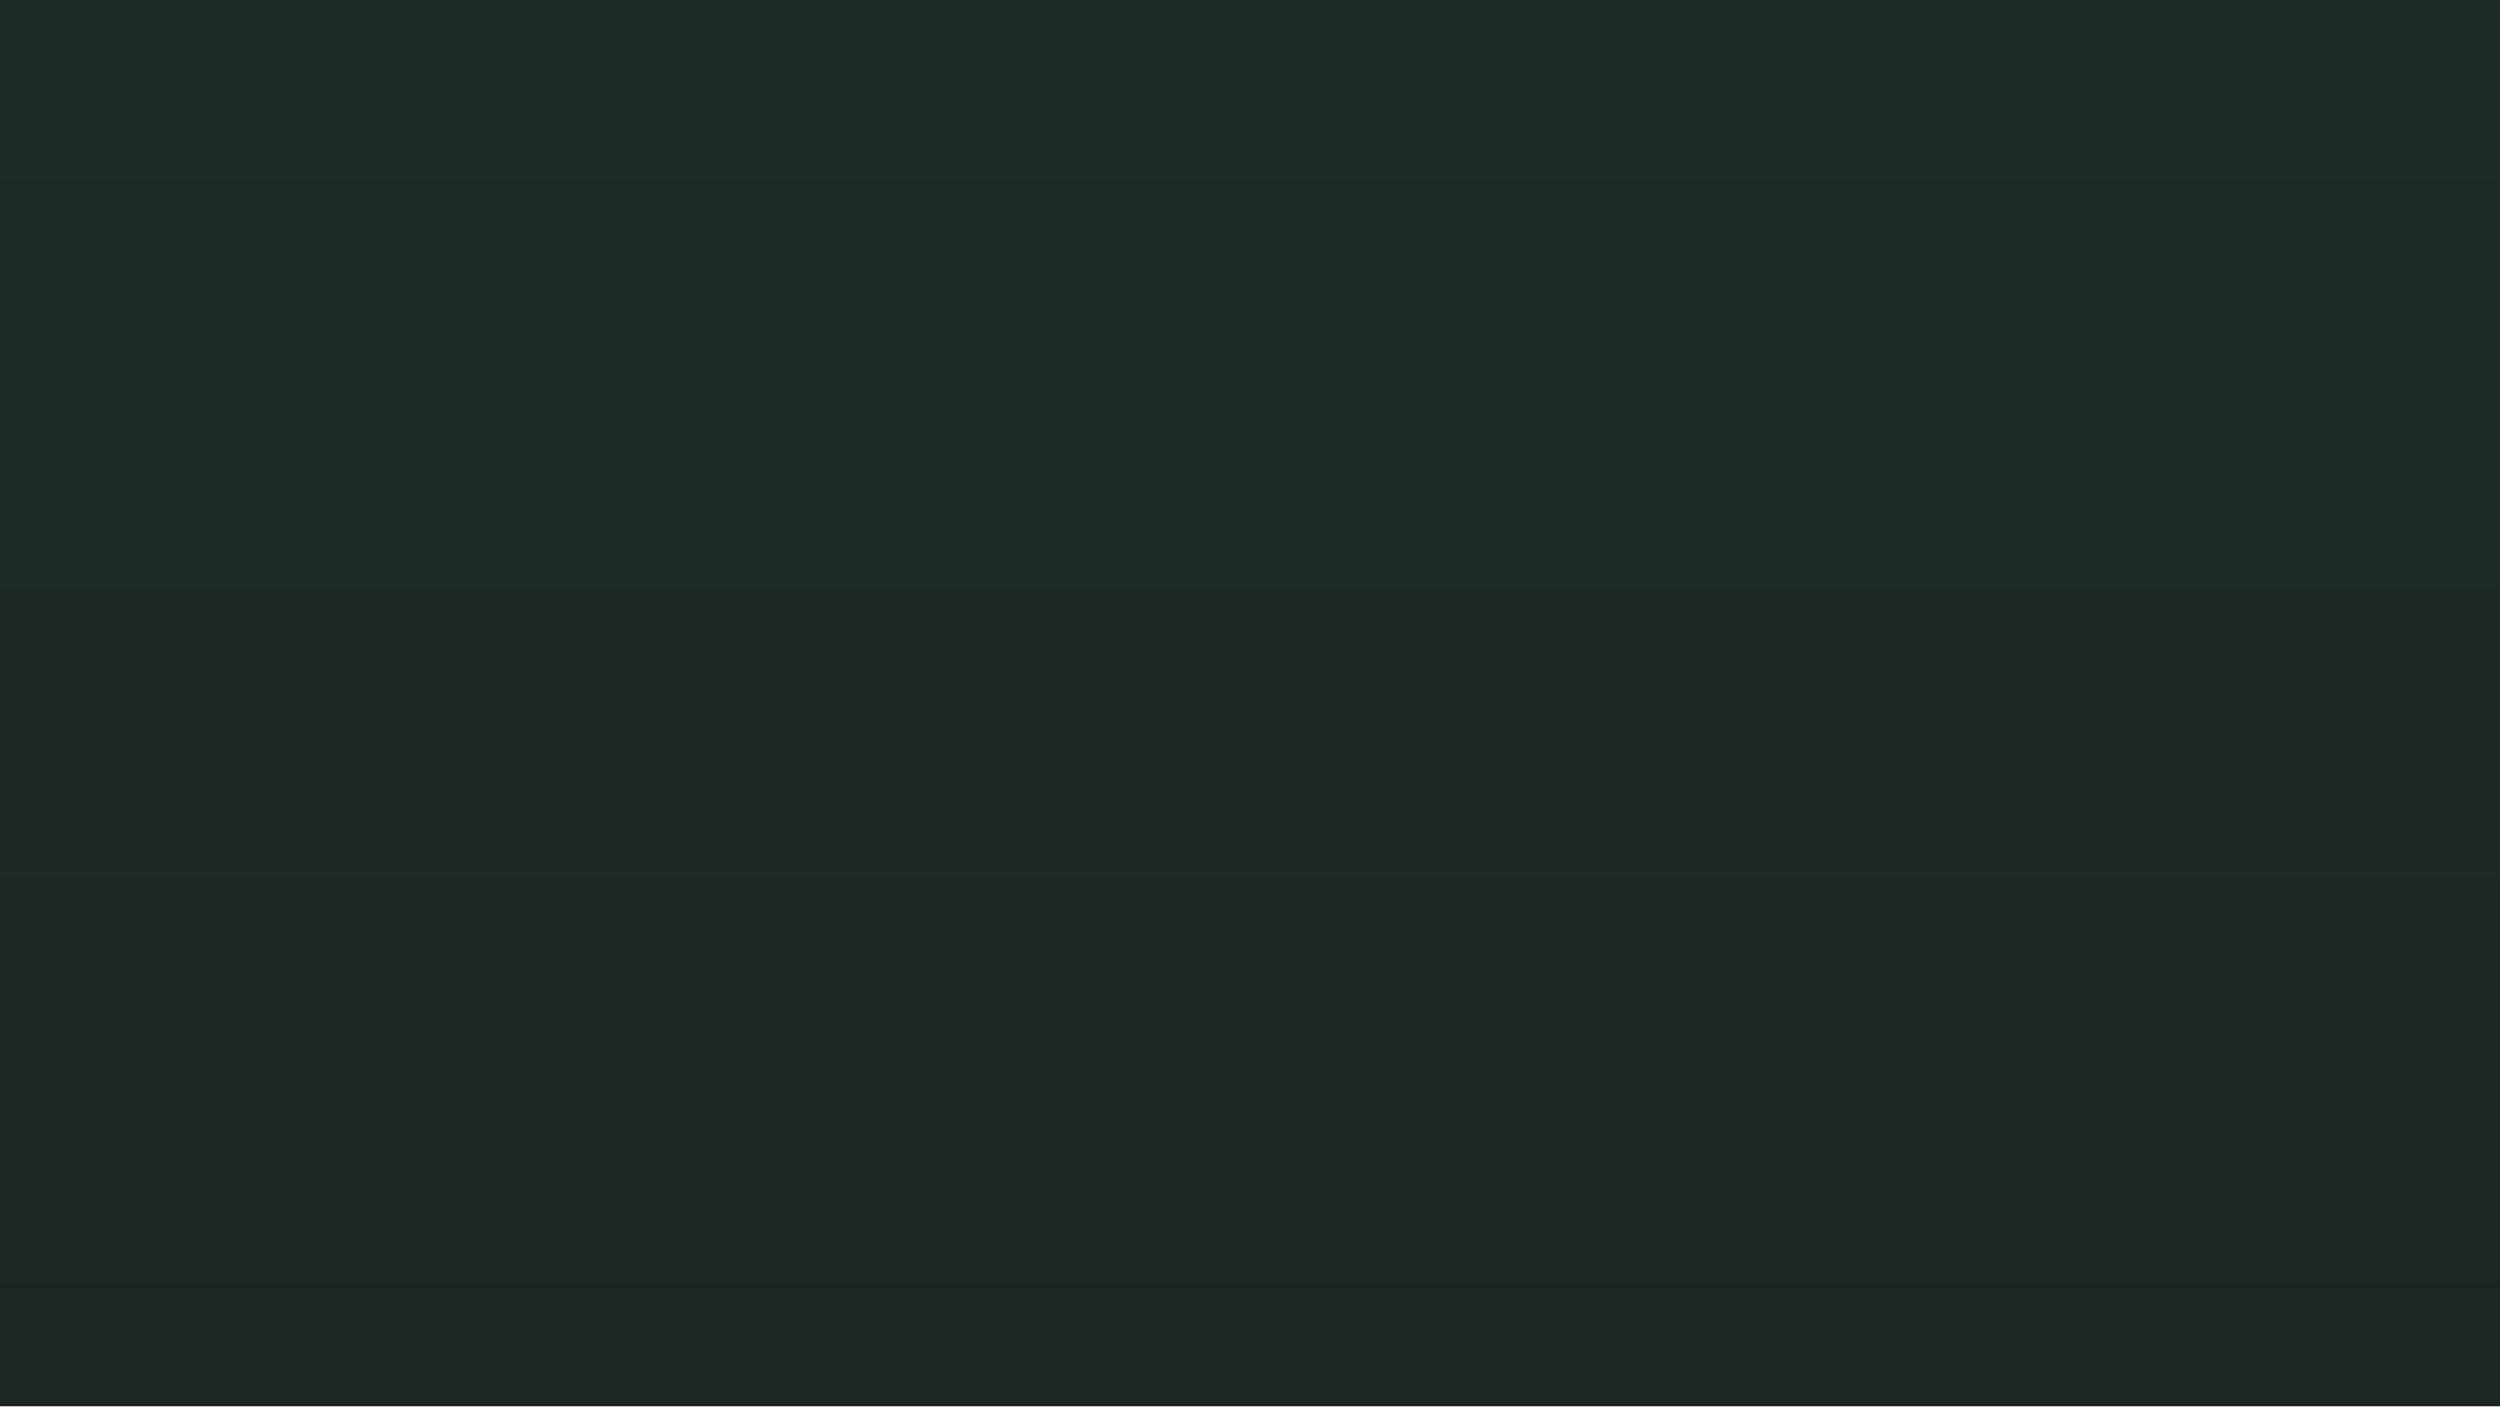
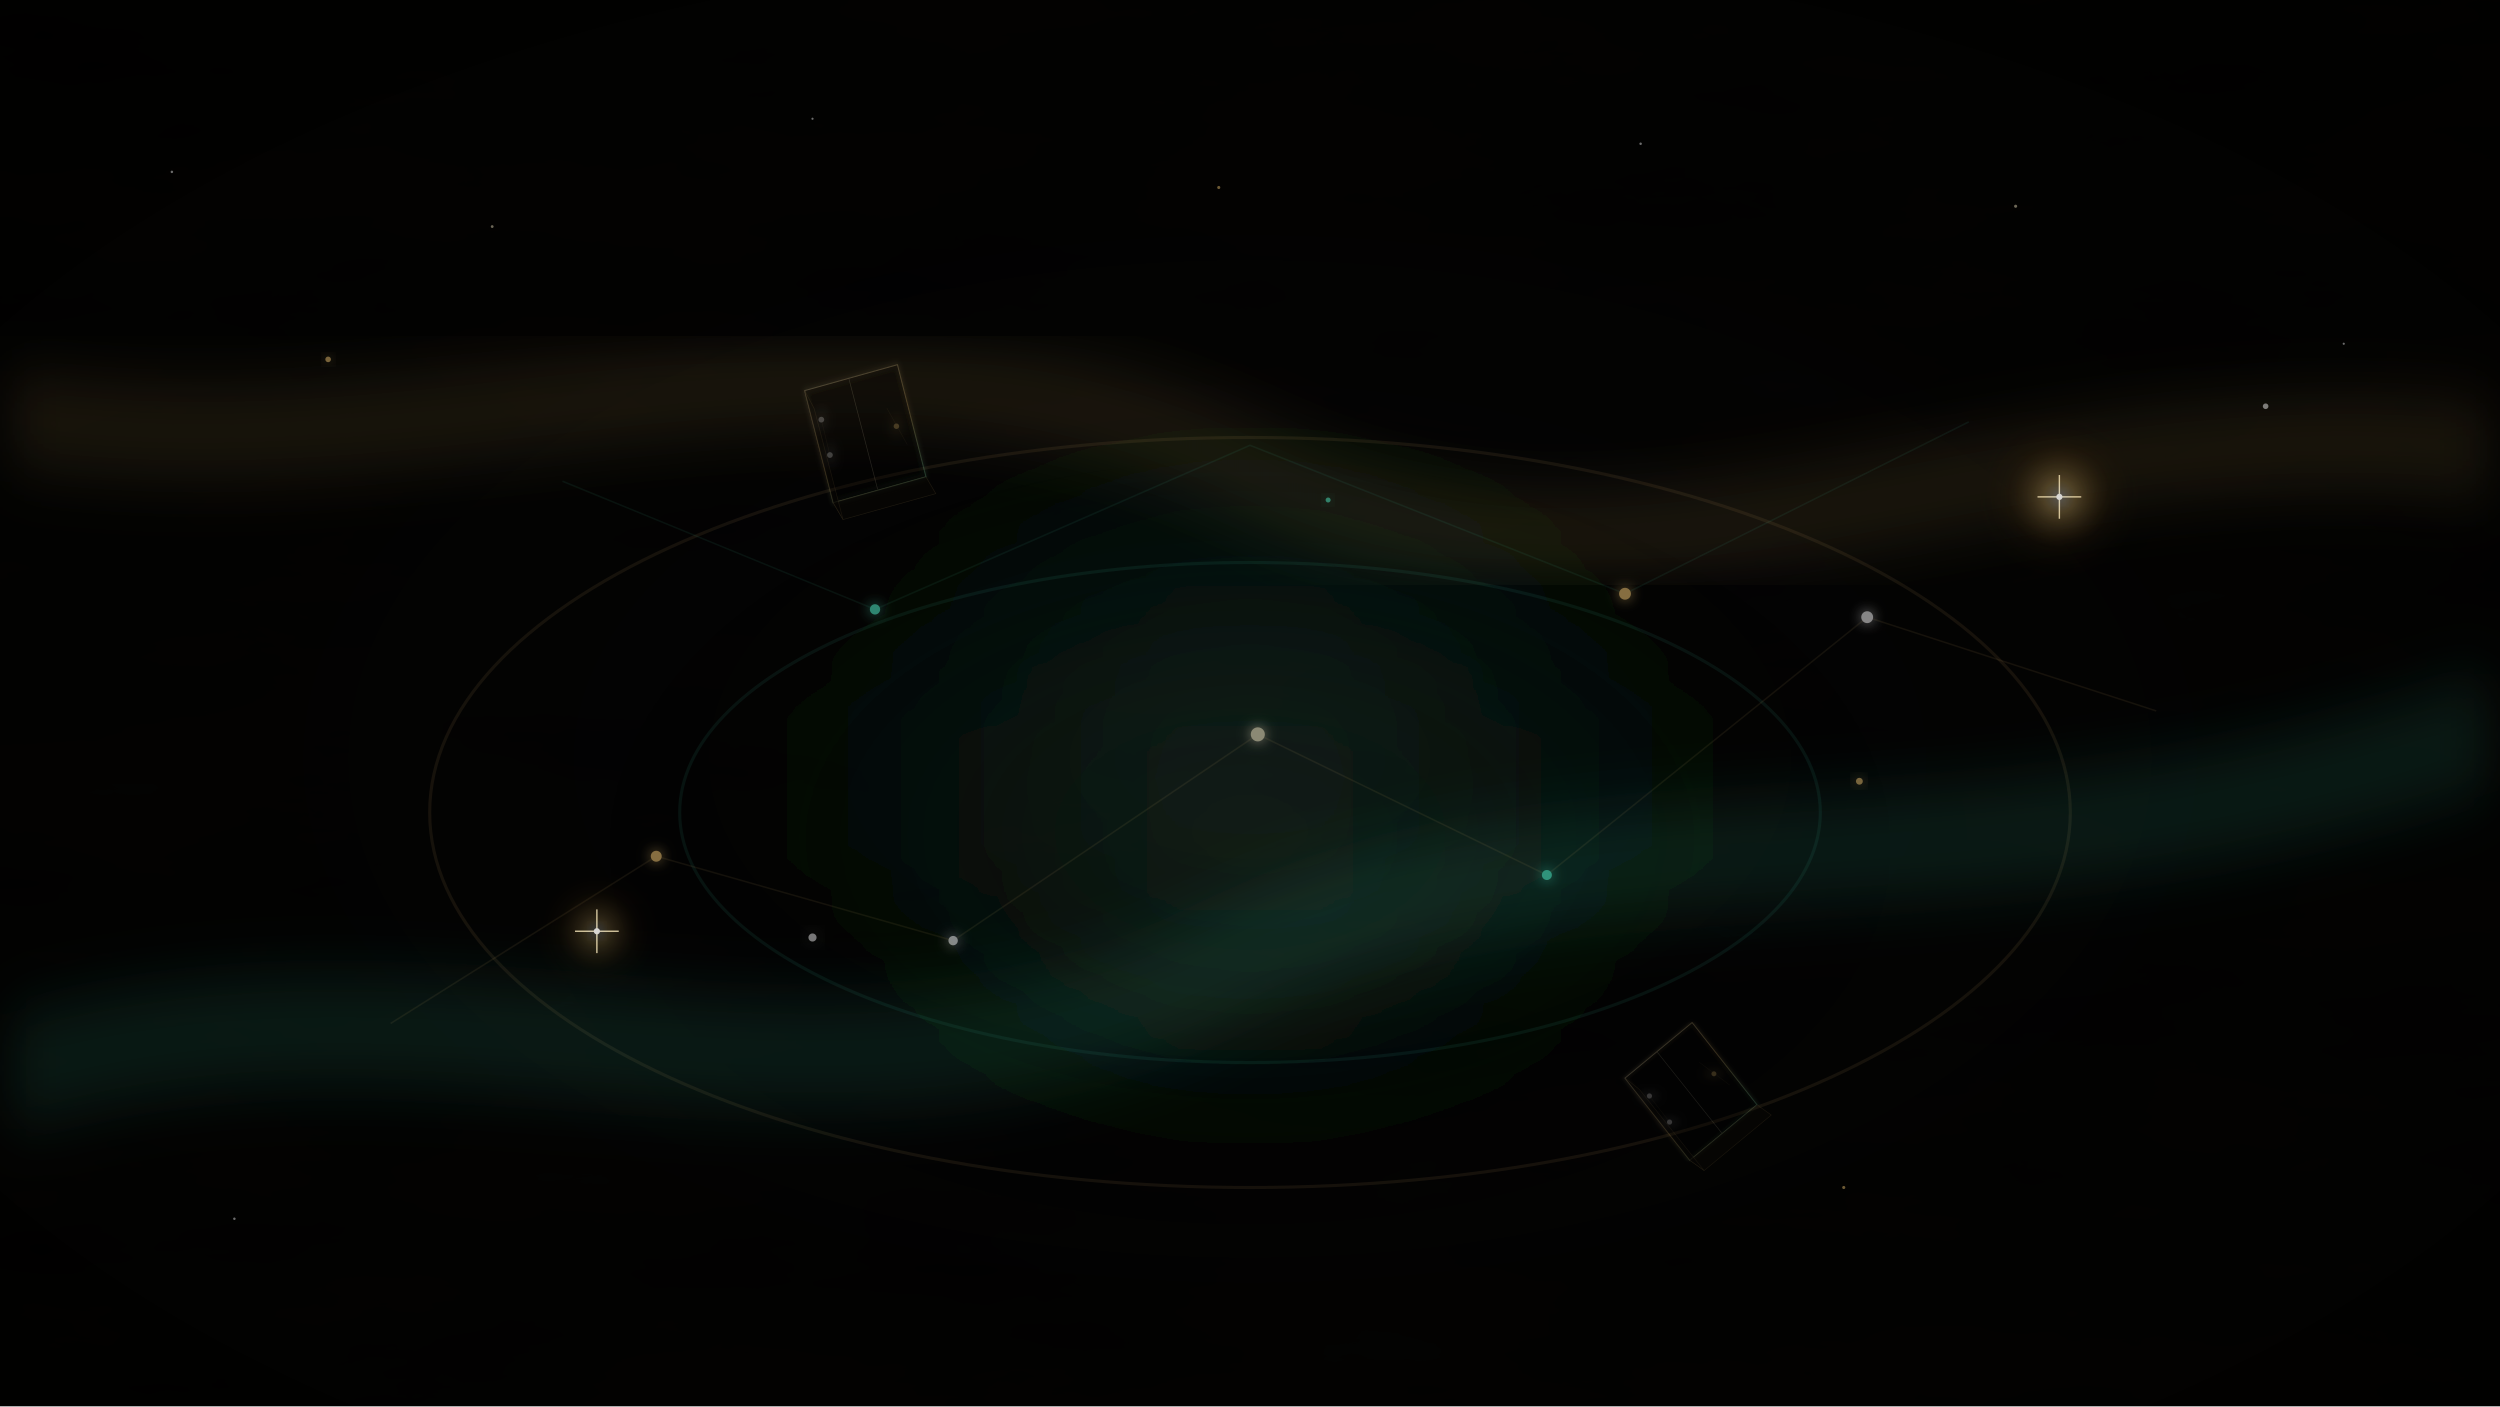
<svg xmlns="http://www.w3.org/2000/svg" viewBox="0 0 1600 900" preserveAspectRatio="xMidYMid slice">
+   <style>
+     @keyframes drift-a{0%,100%{transform:translate(0,0) rotate(0)}50%{transform:translate(12px,-10px) rotate(.4deg)}}
+     @keyframes drift-b{0%,100%{transform:translate(0,0) rotate(0)}50%{transform:translate(-14px,15px) rotate(-.5deg)}}
+     @keyframes flA{0%{transform:translate(0,0);opacity:0}6%{opacity:.85}20%{transform:translate(40px,-30px)}29%{transform:translate(54px,-48px);opacity:0}30%{transform:translate(420px,160px);opacity:0}38%{opacity:.8}54%{transform:translate(452px,132px)}63%{opacity:0}64%{transform:translate(-280px,300px);opacity:0}72%{opacity:.9}92%{transform:translate(-318px,332px)}100%{opacity:0}}
+     @keyframes flB{0%{transform:translate(0,0);opacity:0}7%{opacity:.8}22%{transform:translate(-38px,24px)}31%{transform:translate(-56px,40px);opacity:0}32%{transform:translate(-360px,-200px);opacity:0}40%{opacity:.85}56%{transform:translate(-392px,-228px)}65%{opacity:0}66%{transform:translate(260px,-300px);opacity:0}74%{opacity:.75}94%{transform:translate(300px,-340px)}100%{opacity:0}}
+     @keyframes flC{0%{transform:translate(0,0);opacity:0}6%{opacity:.9}21%{transform:translate(46px,32px)}30%{transform:translate(64px,46px);opacity:0}31%{transform:translate(-300px,240px);opacity:0}39%{opacity:.8}55%{transform:translate(-336px,272px)}64%{opacity:0}65%{transform:translate(380px,-180px);opacity:0}73%{opacity:.9}93%{transform:translate(418px,-216px)}100%{opacity:0}}
+     @keyframes flD{0%{transform:translate(0,0);opacity:0}8%{opacity:.75}23%{transform:translate(-30px,-40px)}32%{transform:translate(-44px,-58px);opacity:0}33%{transform:translate(340px,-220px);opacity:0}41%{opacity:.85}57%{transform:translate(372px,-250px)}66%{opacity:0}67%{transform:translate(-220px,320px);opacity:0}75%{opacity:.7}95%{transform:translate(-256px,356px)}100%{opacity:0}}
+     @keyframes flE{0%{transform:translate(0,0);opacity:0}6%{opacity:.9}20%{transform:translate(34px,40px)}29%{transform:translate(48px,58px);opacity:0}30%{transform:translate(-380px,-160px);opacity:0}38%{opacity:.8}54%{transform:translate(-416px,-128px)}63%{opacity:0}64%{transform:translate(280px,260px);opacity:0}72%{opacity:.85}92%{transform:translate(316px,296px)}100%{opacity:0}}
+     @keyframes flF{0%{transform:translate(0,0);opacity:0}7%{opacity:.7}22%{transform:translate(-46px,-24px)}31%{transform:translate(-64px,-40px);opacity:0}32%{transform:translate(300px,200px);opacity:0}40%{opacity:.85}56%{transform:translate(336px,228px)}65%{opacity:0}66%{transform:translate(-260px,-320px);opacity:0}74%{opacity:.75}94%{transform:translate(-300px,-356px)}100%{opacity:0}}
+     @keyframes flG{0%{transform:translate(0,0);opacity:0}6%{opacity:.85}21%{transform:translate(52px,-20px)}30%{transform:translate(70px,-34px);opacity:0}31%{transform:translate(-340px,260px);opacity:0}39%{opacity:.8}55%{transform:translate(-376px,228px)}64%{opacity:0}65%{transform:translate(220px,-340px);opacity:0}73%{opacity:.9}93%{transform:translate(256px,-376px)}100%{opacity:0}}
+     @keyframes flH{0%{transform:translate(0,0);opacity:0}8%{opacity:.8}23%{transform:translate(-32px,30px)}32%{transform:translate(-50px,44px);opacity:0}33%{transform:translate(360px,-200px);opacity:0}41%{opacity:.85}57%{transform:translate(396px,-232px)}66%{opacity:0}67%{transform:translate(-240px,300px);opacity:0}75%{opacity:.7}95%{transform:translate(-276px,336px)}100%{opacity:0}}
+     .core{animation:drift-a 42s ease-in-out infinite;transform-origin:800px 520px}
+     .left{animation:drift-b 48s ease-in-out infinite;transform-origin:280px 650px}
+     .right{animation:drift-a 52s ease-in-out infinite;transform-origin:1300px 230px}
+     .fa{animation:flA ease-in-out infinite}.fb{animation:flB ease-in-out infinite}.fc{animation:flC ease-in-out infinite}.fd{animation:flD ease-in-out infinite}
+     .fe{animation:flE ease-in-out infinite}.ff{animation:flF ease-in-out infinite}.fg{animation:flG ease-in-out infinite}.fh{animation:flH ease-in-out infinite}
+   </style>
  <defs>
-     <linearGradient id="sproom" x1="0" y1="0" x2="0" y2="1">
-       <stop offset="0%" stop-color="#1e2c26" />
-       <stop offset="100%" stop-color="#1e2622" />
+     <radialGradient id="bg" cx="50%" cy="54%" r="74%">
+       <stop offset="0%" stop-color="#040405" />
+       <stop offset="58%" stop-color="#010101" />
+       <stop offset="100%" stop-color="#000" />
+     </radialGradient>
+     <radialGradient id="tableGlow" cx="50%" cy="55%" r="50%">
+       <stop offset="0%" stop-color="#2b1a06" stop-opacity=".42" />
+       <stop offset="42%" stop-color="#0a0703" stop-opacity=".28" />
+       <stop offset="100%" stop-color="#000" stop-opacity="0" />
+     </radialGradient>
+     <radialGradient id="greenGlow" cx="50%" cy="50%" r="55%">
+       <stop offset="0%" stop-color="#55ffd6" stop-opacity=".26" />
+       <stop offset="45%" stop-color="#08392e" stop-opacity=".14" />
+       <stop offset="100%" stop-color="#000" stop-opacity="0" />
+     </radialGradient>
+     <radialGradient id="goldFlare" cx="50%" cy="50%" r="50%">
+       <stop offset="0%" stop-color="#fff" />
+       <stop offset="18%" stop-color="#ffd27a" stop-opacity=".88" />
+       <stop offset="58%" stop-color="#7a4b12" stop-opacity=".22" />
+       <stop offset="100%" stop-color="#000" stop-opacity="0" />
+     </radialGradient>
+     <linearGradient id="edge" x1="0" y1="0" x2="1" y2="1">
+       <stop offset="0%" stop-color="#fff4ce" />
+       <stop offset="52%" stop-color="#ffd27a" />
+       <stop offset="100%" stop-color="#55ffd6" />
    </linearGradient>
+     <filter id="blur95" x="-30%" y="-30%" width="160%" height="160%">
+       <feGaussianBlur stdDeviation="95" />
+     </filter>
+     <filter id="blur20" x="-30%" y="-30%" width="160%" height="160%">
+       <feGaussianBlur stdDeviation="20" />
+     </filter>
+     <filter id="glow" x="-75%" y="-75%" width="250%" height="250%">
+       <feGaussianBlur stdDeviation="4" result="b" />
+       <feMerge>
+         <feMergeNode in="b" />
+         <feMergeNode in="SourceGraphic" />
+       </feMerge>
+     </filter>
+     <filter id="hot" x="-100%" y="-100%" width="300%" height="300%">
+       <feGaussianBlur stdDeviation="10" result="b1" />
+       <feGaussianBlur stdDeviation="3" result="b2" />
+       <feMerge>
+         <feMergeNode in="b1" />
+         <feMergeNode in="b2" />
+         <feMergeNode in="SourceGraphic" />
+       </feMerge>
+     </filter>
+     <filter id="noise" x="-20%" y="-20%" width="140%" height="140%">
+       <feTurbulence type="fractalNoise" baseFrequency=".004 .013" numOctaves="5" seed="341" />
+       <feColorMatrix type="matrix" values="1.2 0 0 0 0 0 1.1 0 0 0 0 0 1 0 0 0 0 0 .48 0" />
+     </filter>
+     <mask id="dust">
+       <rect width="1600" height="900" fill="#fff" filter="url(#noise)" opacity=".68" />
+     </mask>
+     <g id="spark">
+       <line x1="-14" y1="0" x2="14" y2="0" stroke="#fff4ce" stroke-width=".9" />
+       <line x1="0" y1="-14" x2="0" y2="14" stroke="#fff4ce" stroke-width=".9" />
+       <circle r="2" fill="#fff" filter="url(#hot)" />
+     </g>
+     <g id="tile21">
+       <polygon points="0,0 130,-68 208,90 78,158" fill="#050403" fill-opacity=".88" stroke="url(#edge)" stroke-width="1.6" filter="url(#glow)" />
+       <polygon points="78,158 208,90 228,112 98,180" fill="#1b1206" fill-opacity=".58" stroke="#ffd27a" stroke-opacity=".42" />
+       <polygon points="0,0 78,158 98,180 20,24" fill="#0f0a04" fill-opacity=".62" stroke="#ffd27a" stroke-opacity=".35" />
+       <line x1="62" y1="-32" x2="140" y2="124" stroke="#fff4ce" stroke-opacity=".58" stroke-width="1" />
+       <g stroke="#ffd27a" stroke-opacity=".25" stroke-width=".7">
+         <line x1="34" y1="38" x2="58" y2="88" />
+         <line x1="128" y1="0" x2="170" y2="48" />
+       </g>
+       <g filter="url(#hot)">
+         <circle cx="34" cy="38" r="4.4" fill="#fff" />
+         <circle cx="58" cy="88" r="4.4" fill="#fff" />
+         <circle cx="148" cy="24" r="4.2" fill="#ffd27a" />
+       </g>
+     </g>
  </defs>
-   <rect width="1600" height="900" fill="url(#sproom)" />
+   <rect width="1600" height="900" fill="url(#bg)" />
+   <rect width="1600" height="900" fill="#201507" opacity=".34" mask="url(#dust)" />
+   <g filter="url(#blur95)">
+     <ellipse class="core" cx="800" cy="520" rx="630" ry="345" fill="url(#tableGlow)" />
+     <ellipse class="core" cx="800" cy="500" rx="430" ry="230" fill="url(#greenGlow)" />
+   </g>
+   <ellipse cx="800" cy="520" rx="525" ry="240" fill="none" stroke="#ffd27a" stroke-opacity=".09" stroke-width="2" />
+   <ellipse cx="800" cy="520" rx="365" ry="160" fill="none" stroke="#55ffd6" stroke-opacity=".08" stroke-width="2" />
+   <path d="M-100 730 C220 565 500 760 780 620 C1040 490 1300 610 1710 420" fill="none" stroke="#55ffd6" stroke-width="70" stroke-opacity=".11" stroke-linecap="round" filter="url(#blur20)" />
+   <path d="M-100 245 C240 345 510 160 800 300 C1080 435 1320 210 1710 310" fill="none" stroke="#ffd27a" stroke-width="58" stroke-opacity=".11" stroke-linecap="round" filter="url(#blur20)" />
+   <g opacity=".5">
+     <circle cx="110" cy="110" r=".8" fill="#fff" />
+     <circle cx="315" cy="145" r=".9" fill="#fff4ce" />
+     <circle cx="520" cy="76" r=".7" fill="#fff" />
+     <circle cx="780" cy="120" r="1" fill="#ffd27a" />
+     <circle cx="1050" cy="92" r=".8" fill="#fff" />
+     <circle cx="1290" cy="132" r="1" fill="#fff4ce" />
+     <circle cx="1500" cy="220" r=".7" fill="#fff" />
+     <circle cx="150" cy="780" r=".8" fill="#fff" />
+     <circle cx="1180" cy="760" r="1" fill="#ffd27a" />
+   </g>
+   <g opacity=".55">
+     <circle class="fa" cx="210" cy="230" r="1.8" fill="#ffd27a" filter="url(#glow)" style="animation-duration:16s" />
+     <circle class="fe" cx="520" cy="600" r="2.6" fill="#fff" filter="url(#hot)" style="animation-duration:13s;animation-delay:5s" />
+     <circle class="fc" cx="850" cy="320" r="1.6" fill="#55ffd6" filter="url(#glow)" style="animation-duration:20s;animation-delay:8s" />
+     <circle class="fg" cx="1190" cy="500" r="2.2" fill="#ffd27a" filter="url(#glow)" style="animation-duration:17s;animation-delay:3s" />
+     <circle class="fh" cx="1450" cy="260" r="1.8" fill="#fff" style="animation-duration:15s;animation-delay:11s" />
+   </g>
+   <g opacity=".62">
+     <path d="M250 655 L420 548 L610 602 L805 470 L990 560 L1195 395 L1380 455" fill="none" stroke="#ffd27a" stroke-opacity=".14" />
+     <path d="M360 308 L560 390 L800 285 L1040 380 L1260 270" fill="none" stroke="#55ffd6" stroke-opacity=".12" />
+     <g filter="url(#glow)">
+       <circle cx="420" cy="548" r="3.5" fill="#ffd27a" />
+       <circle cx="610" cy="602" r="3" fill="#fff" />
+       <circle cx="805" cy="470" r="4.5" fill="#fff4ce" />
+       <circle cx="990" cy="560" r="3.2" fill="#55ffd6" />
+       <circle cx="1195" cy="395" r="3.8" fill="#fff" />
+       <circle cx="560" cy="390" r="3.3" fill="#55ffd6" />
+       <circle cx="1040" cy="380" r="3.8" fill="#ffd27a" />
+     </g>
+   </g>
+   <g transform="translate(515 250) rotate(12) scale(.42)" opacity=".28">
+     <g class="left">
+       <use href="#tile21" />
+     </g>
+   </g>
+   <g transform="translate(1040 690) rotate(-12) scale(.38)" opacity=".25">
+     <g class="right">
+       <use href="#tile21" />
+     </g>
+   </g>
+   <g transform="translate(1318 318)">
+     <g class="fd" style="animation-duration:24s">
+       <use href="#spark" />
+       <circle r="56" fill="url(#goldFlare)" opacity=".34" />
+     </g>
+   </g>
+   <g transform="translate(382 596)">
+     <g class="fb" style="animation-duration:27s;animation-delay:7s">
+       <use href="#spark" />
+       <circle r="44" fill="url(#goldFlare)" opacity=".24" />
+     </g>
+   </g>
+   <rect width="1600" height="900" fill="#000" opacity=".16" />
</svg>
